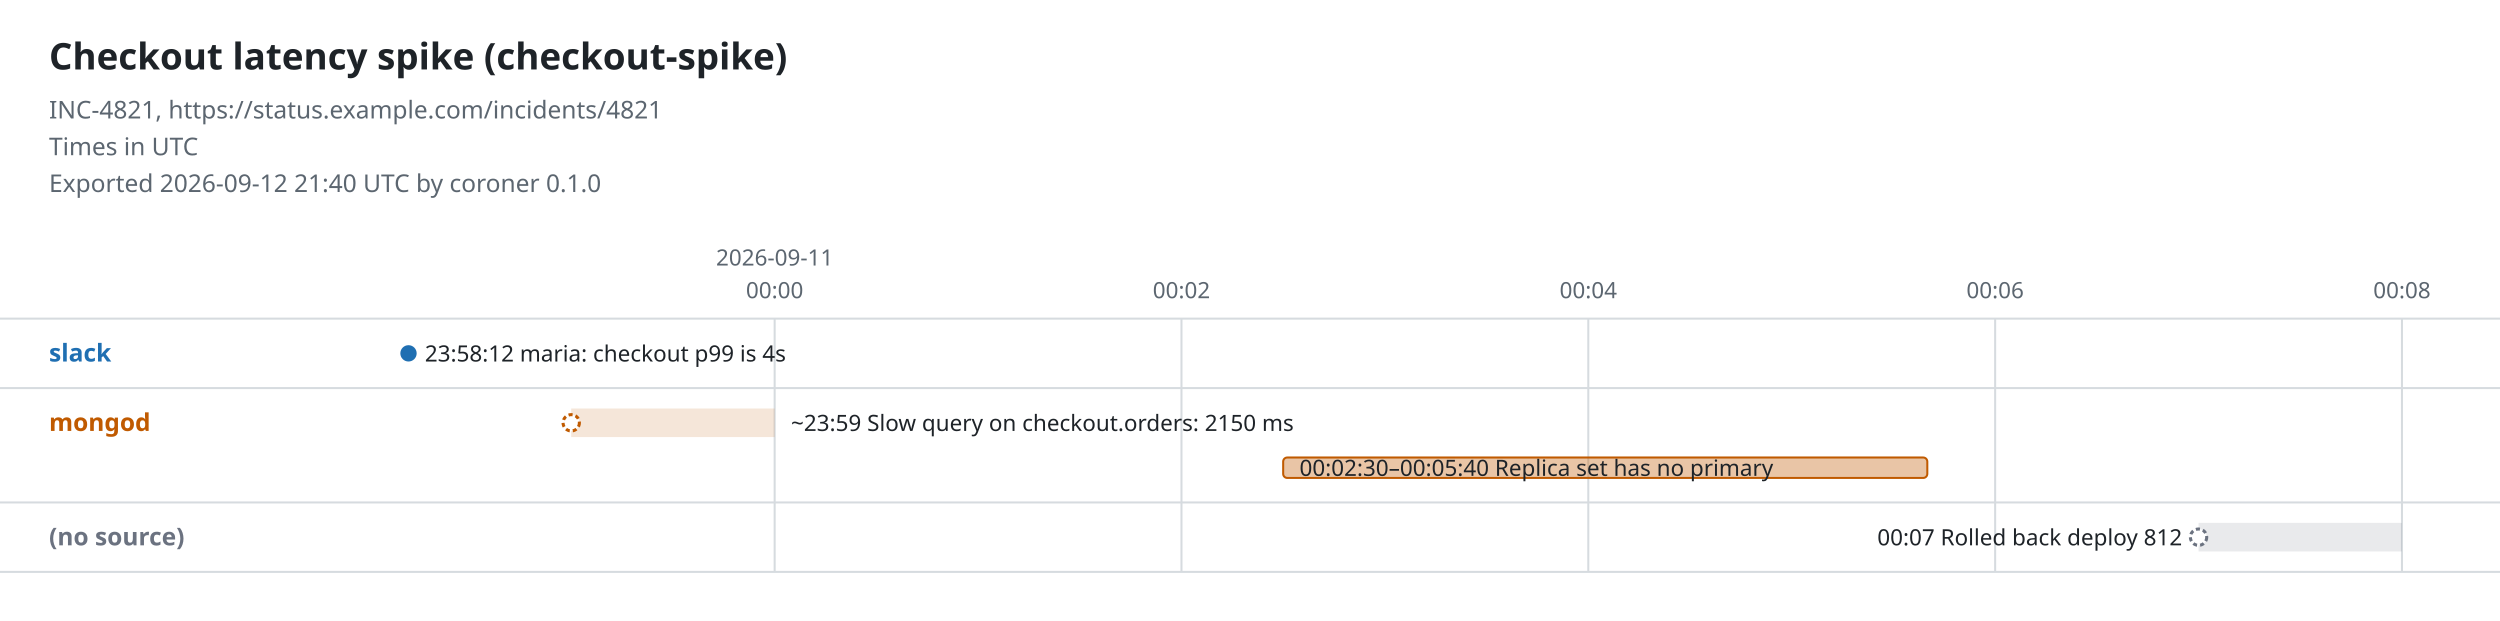
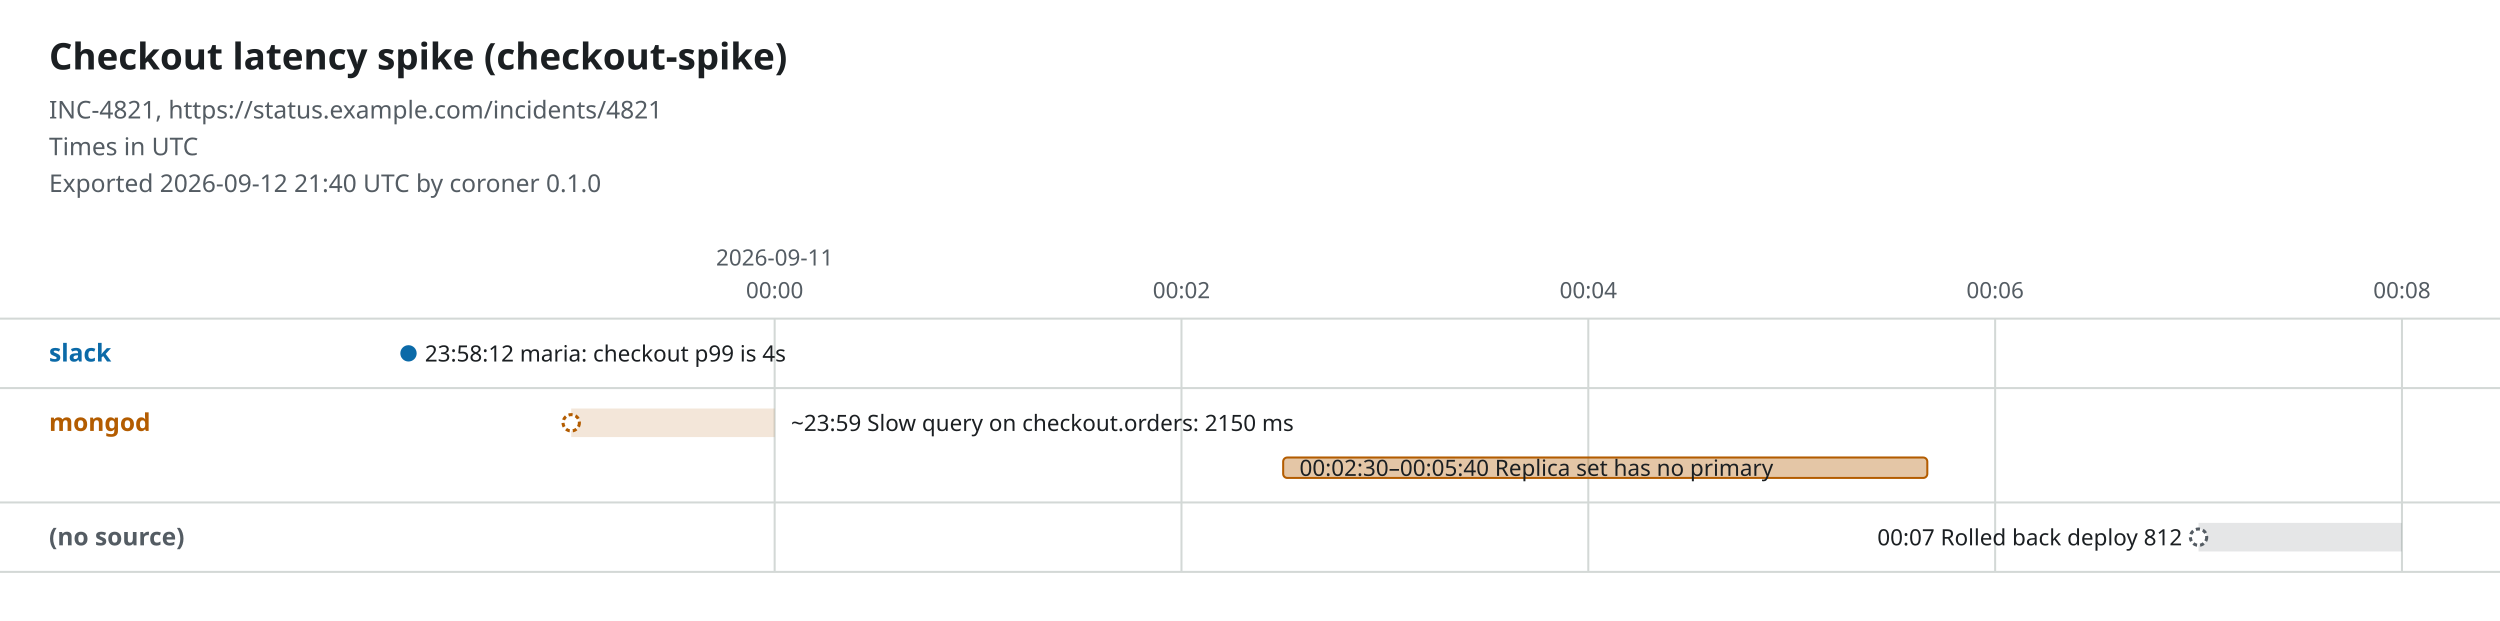
<svg xmlns="http://www.w3.org/2000/svg" width="1224.00" height="304.00" viewBox="0 0 1224.00 304.00" font-family="system-ui, sans-serif" font-size="12" role="img">
  <rect width="1224.00" height="304.00" fill="#ffffff" />
-   <text x="24" y="34" font-size="18" font-weight="600" fill="#1e2328">Checkout latency spike (checkout-spike)</text>
-   <text x="24" y="58.00" fill="#5c6670">INC-4821, https://status.example.com/incidents/4821</text>
-   <text x="24" y="76.00" fill="#5c6670">Times in UTC</text>
-   <text x="24" y="94.00" fill="#5c6670">Exported 2026-09-12 21:40 UTC by coroner 0.1.0</text>
+   <text x="24.00" y="34.00" font-size="18" font-weight="600" fill="#1b1f22">Checkout latency spike (checkout-spike)</text>
+   <text x="24.00" y="58.00" fill="#545c63">INC-4821, https://status.example.com/incidents/4821</text>
+   <text x="24.00" y="76.00" fill="#545c63">Times in UTC</text>
+   <text x="24.00" y="94.00" fill="#545c63">Exported 2026-09-12 21:40 UTC by coroner 0.1.0</text>
  <g transform="translate(0 116.00)">
-     <line x1="379.27" y1="40.00" x2="379.27" y2="164.00" stroke="#d6dbdf" />
-     <text x="379.27" y="14" text-anchor="middle" font-size="11" fill="#5c6670">2026-09-11</text>
-     <text x="379.27" y="30" text-anchor="middle" font-size="11" fill="#5c6670">00:00</text>
-     <line x1="578.45" y1="40.00" x2="578.45" y2="164.00" stroke="#d6dbdf" />
-     <text x="578.45" y="30" text-anchor="middle" font-size="11" fill="#5c6670">00:02</text>
-     <line x1="777.63" y1="40.00" x2="777.63" y2="164.00" stroke="#d6dbdf" />
-     <text x="777.63" y="30" text-anchor="middle" font-size="11" fill="#5c6670">00:04</text>
-     <line x1="976.82" y1="40.00" x2="976.82" y2="164.00" stroke="#d6dbdf" />
-     <text x="976.82" y="30" text-anchor="middle" font-size="11" fill="#5c6670">00:06</text>
-     <line x1="1176.00" y1="40.00" x2="1176.00" y2="164.00" stroke="#d6dbdf" />
-     <text x="1176.00" y="30" text-anchor="middle" font-size="11" fill="#5c6670">00:08</text>
-     <line x1="0" y1="40.00" x2="1224.00" y2="40.00" stroke="#d6dbdf" />
+     <line x1="379.27" y1="40.00" x2="379.27" y2="164.00" stroke="#d3d8d6" />
+     <text x="379.27" y="14.00" text-anchor="middle" font-size="11" fill="#545c63">2026-09-11</text>
+     <text x="379.27" y="30.00" text-anchor="middle" font-size="11" fill="#545c63">00:00</text>
+     <line x1="578.45" y1="40.00" x2="578.45" y2="164.00" stroke="#d3d8d6" />
+     <text x="578.45" y="30.00" text-anchor="middle" font-size="11" fill="#545c63">00:02</text>
+     <line x1="777.63" y1="40.00" x2="777.63" y2="164.00" stroke="#d3d8d6" />
+     <text x="777.63" y="30.00" text-anchor="middle" font-size="11" fill="#545c63">00:04</text>
+     <line x1="976.82" y1="40.00" x2="976.82" y2="164.00" stroke="#d3d8d6" />
+     <text x="976.82" y="30.00" text-anchor="middle" font-size="11" fill="#545c63">00:06</text>
+     <line x1="1176.00" y1="40.00" x2="1176.00" y2="164.00" stroke="#d3d8d6" />
+     <text x="1176.00" y="30.00" text-anchor="middle" font-size="11" fill="#545c63">00:08</text>
+     <line x1="0" y1="40.00" x2="1224.00" y2="40.00" stroke="#d3d8d6" />
    <g>
-       <text x="24" y="61.00" font-weight="600" fill="#1f6fb2">slack</text>
+       <text x="24.00" y="61.00" font-weight="600" fill="#0b6aa8">slack</text>
    </g>
    <g>
-       <circle cx="200.00" cy="57.00" r="4" fill="#1f6fb2" />
-       <text x="208.00" y="61.00" text-anchor="start" font-size="11" fill="#1e2328">23:58:12 maria: checkout p99 is 4s</text>
+       <circle cx="200.00" cy="57.00" r="4" fill="#0b6aa8" />
+       <text x="208.00" y="61.00" text-anchor="start" font-size="11" fill="#1b1f22">23:58:12 maria: checkout p99 is 4s</text>
    </g>
-     <line x1="0" y1="74.00" x2="1224.00" y2="74.00" stroke="#d6dbdf" />
+     <line x1="0" y1="74.00" x2="1224.00" y2="74.00" stroke="#d3d8d6" />
    <g>
-       <text x="24" y="95.00" font-weight="600" fill="#c05a00">mongod</text>
+       <text x="24.00" y="95.00" font-weight="600" fill="#b35c00">mongod</text>
    </g>
    <g>
-       <rect x="279.67" y="84.00" width="99.59" height="14" fill="#c05a00" fill-opacity="0.15" />
-       <circle cx="279.67" cy="91.00" r="4" fill="#ffffff" stroke="#c05a00" stroke-width="1.5" stroke-dasharray="2 1.5" />
-       <text x="387.27" y="95.00" text-anchor="start" font-size="11" fill="#1e2328">~23:59 Slow query on checkout.orders: 2150 ms</text>
+       <rect x="279.67" y="84.00" width="99.59" height="14" fill="#b35c00" fill-opacity="0.15" />
+       <circle cx="279.67" cy="91.00" r="4" fill="#ffffff" stroke="#b35c00" stroke-width="1.5" stroke-dasharray="2 1.5" />
+       <text x="387.27" y="95.00" text-anchor="start" font-size="11" fill="#1b1f22">~23:59 Slow query on checkout.orders: 2150 ms</text>
    </g>
    <g>
-       <rect x="628.24" y="108.00" width="315.37" height="10" rx="2" fill="#c05a00" stroke="#c05a00" fill-opacity="0.35" />
-       <text x="636.24" y="117.00" text-anchor="start" font-size="11" fill="#1e2328">00:02:30–00:05:40 Replica set has no primary</text>
+       <rect x="628.24" y="108.00" width="315.37" height="10" rx="2" fill="#b35c00" stroke="#b35c00" fill-opacity="0.35" />
+       <text x="636.24" y="117.00" text-anchor="start" font-size="11" fill="#1b1f22">00:02:30–00:05:40 Replica set has no primary</text>
    </g>
-     <line x1="0" y1="130.00" x2="1224.00" y2="130.00" stroke="#d6dbdf" />
+     <line x1="0" y1="130.00" x2="1224.00" y2="130.00" stroke="#d3d8d6" />
    <g>
-       <text x="24" y="151.00" font-weight="600" fill="#6b7280">(no source)</text>
+       <text x="24.00" y="151.00" font-weight="600" fill="#545c63">(no source)</text>
    </g>
    <g>
-       <rect x="1076.41" y="140.00" width="99.59" height="14" fill="#6b7280" fill-opacity="0.15" />
-       <circle cx="1076.41" cy="147.00" r="4" fill="#ffffff" stroke="#6b7280" stroke-width="1.5" stroke-dasharray="2 1.5" />
-       <text x="1068.41" y="151.00" text-anchor="end" font-size="11" fill="#1e2328">00:07 Rolled back deploy 812</text>
+       <rect x="1076.41" y="140.00" width="99.59" height="14" fill="#545c63" fill-opacity="0.15" />
+       <circle cx="1076.41" cy="147.00" r="4" fill="#ffffff" stroke="#545c63" stroke-width="1.5" stroke-dasharray="2 1.5" />
+       <text x="1068.41" y="151.00" text-anchor="end" font-size="11" fill="#1b1f22">00:07 Rolled back deploy 812</text>
    </g>
-     <line x1="0" y1="164.00" x2="1224.00" y2="164.00" stroke="#d6dbdf" />
+     <line x1="0" y1="164.00" x2="1224.00" y2="164.00" stroke="#d3d8d6" />
  </g>
</svg>
